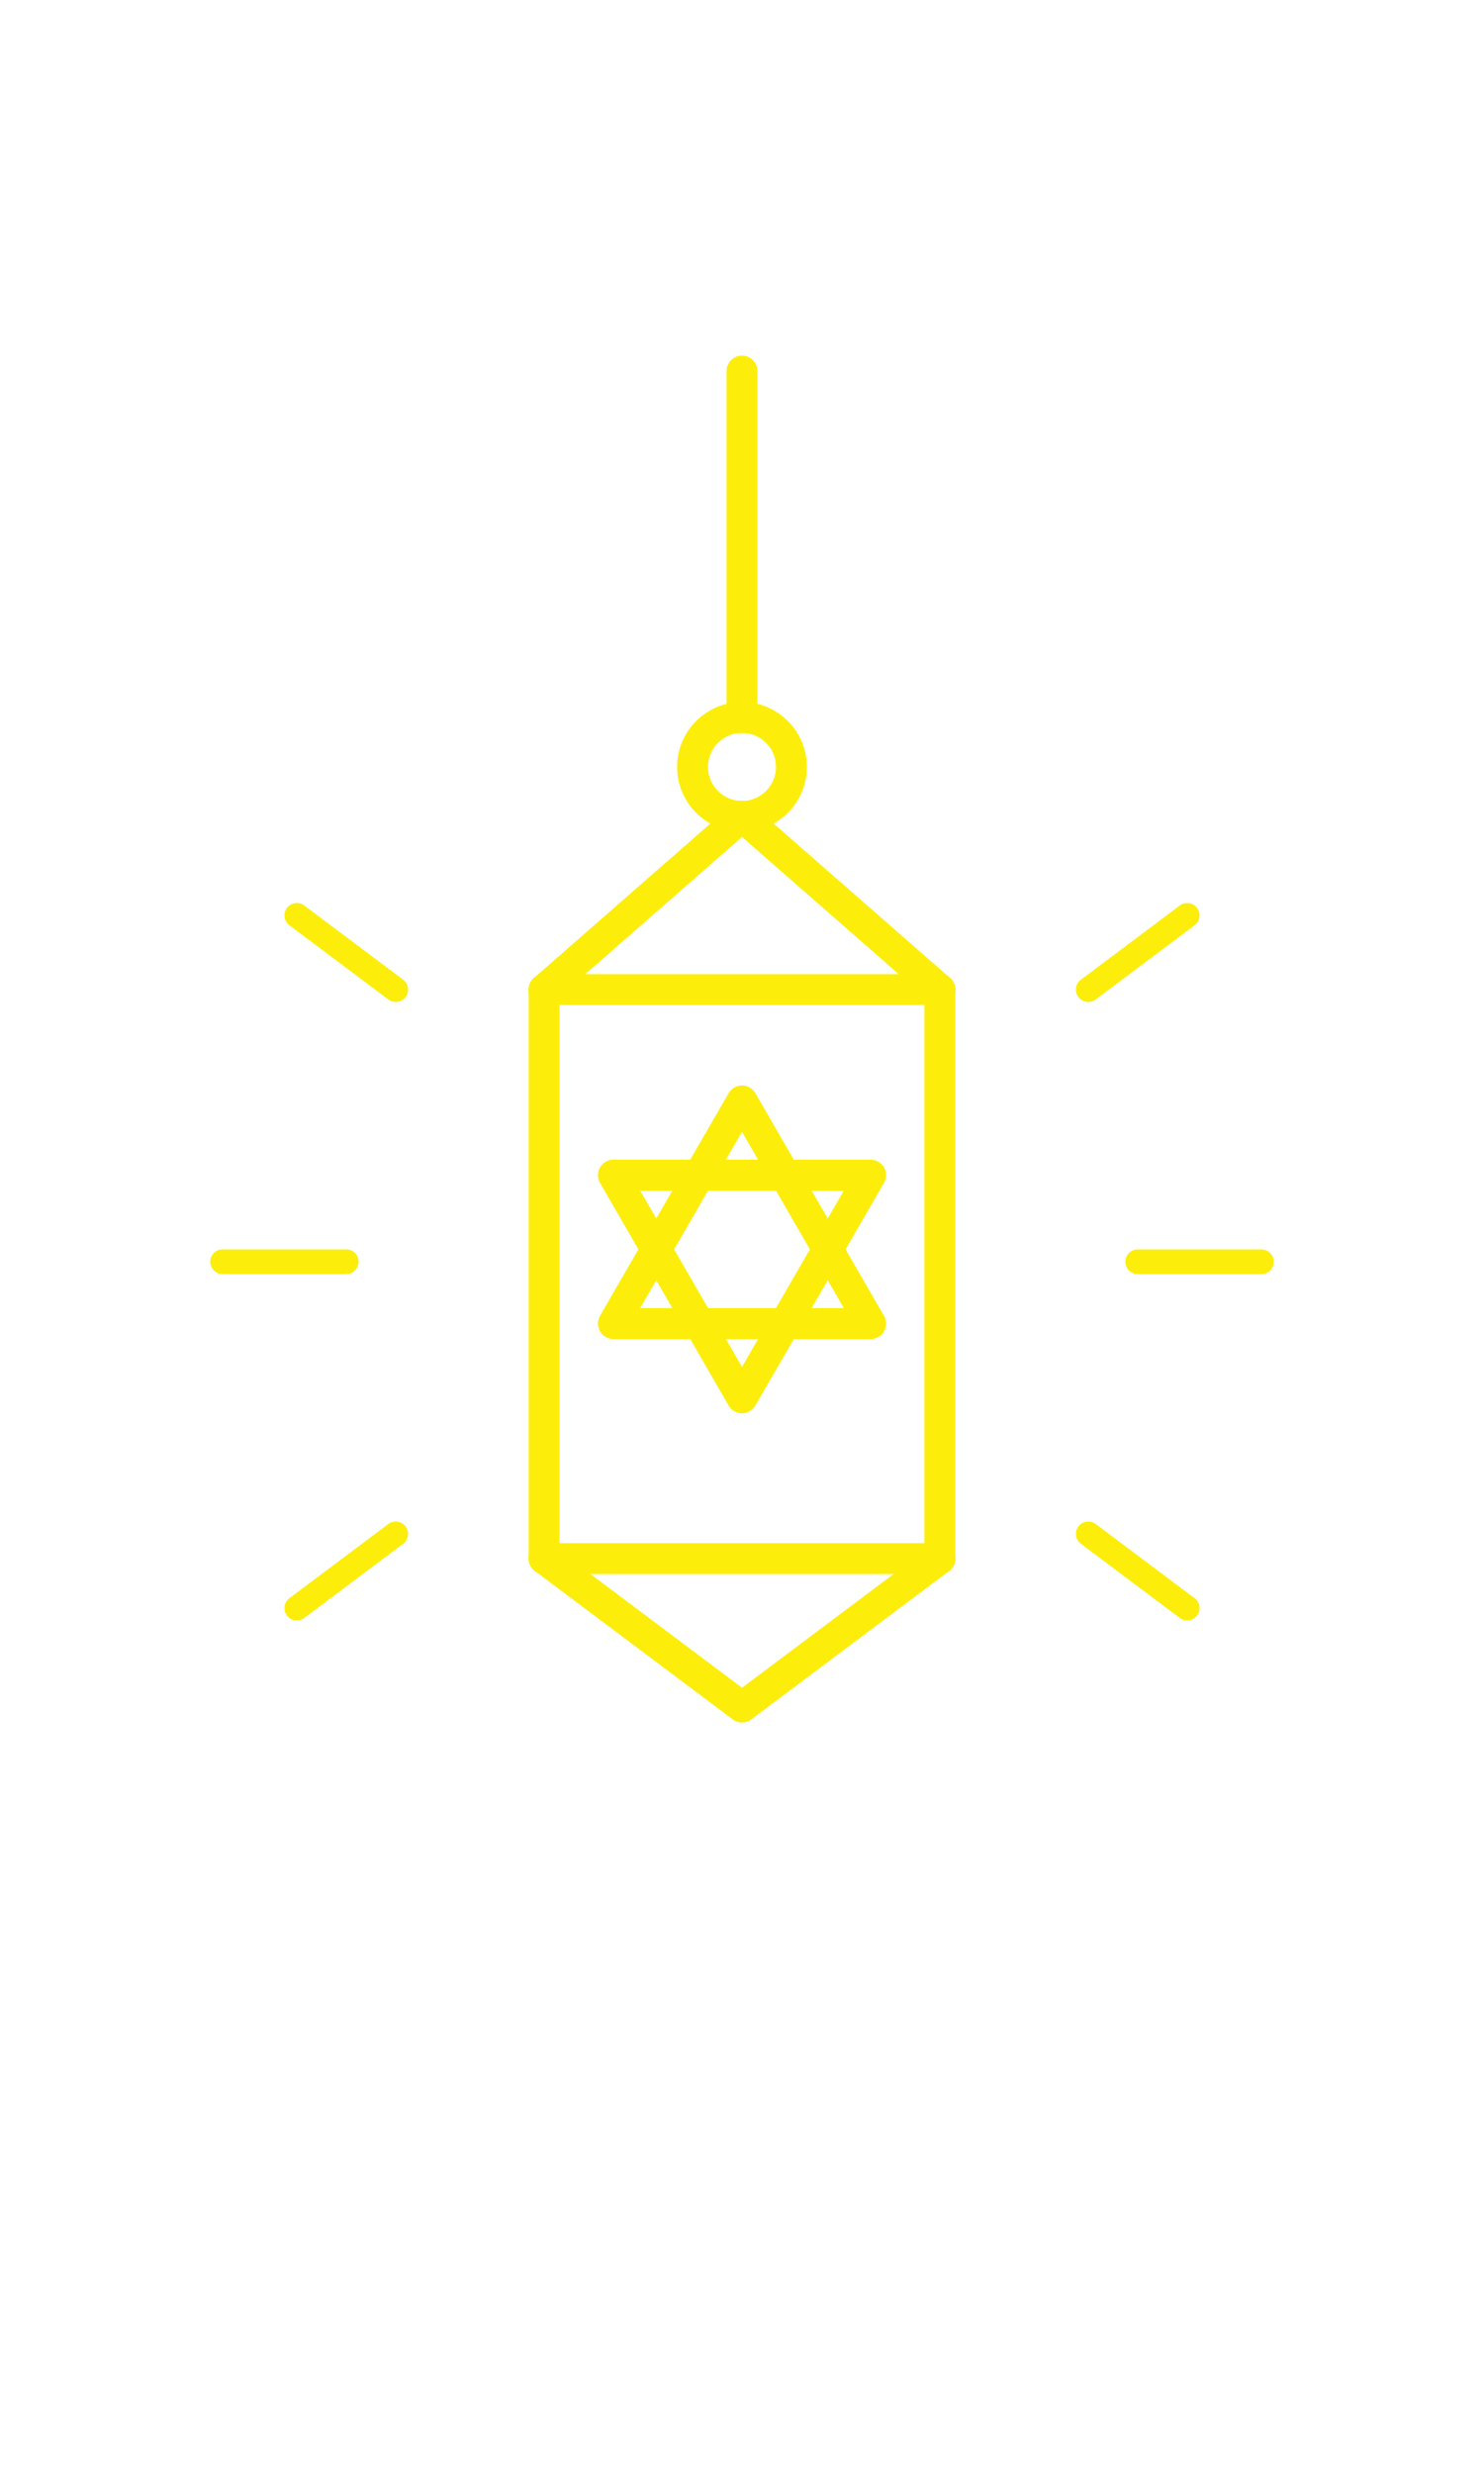
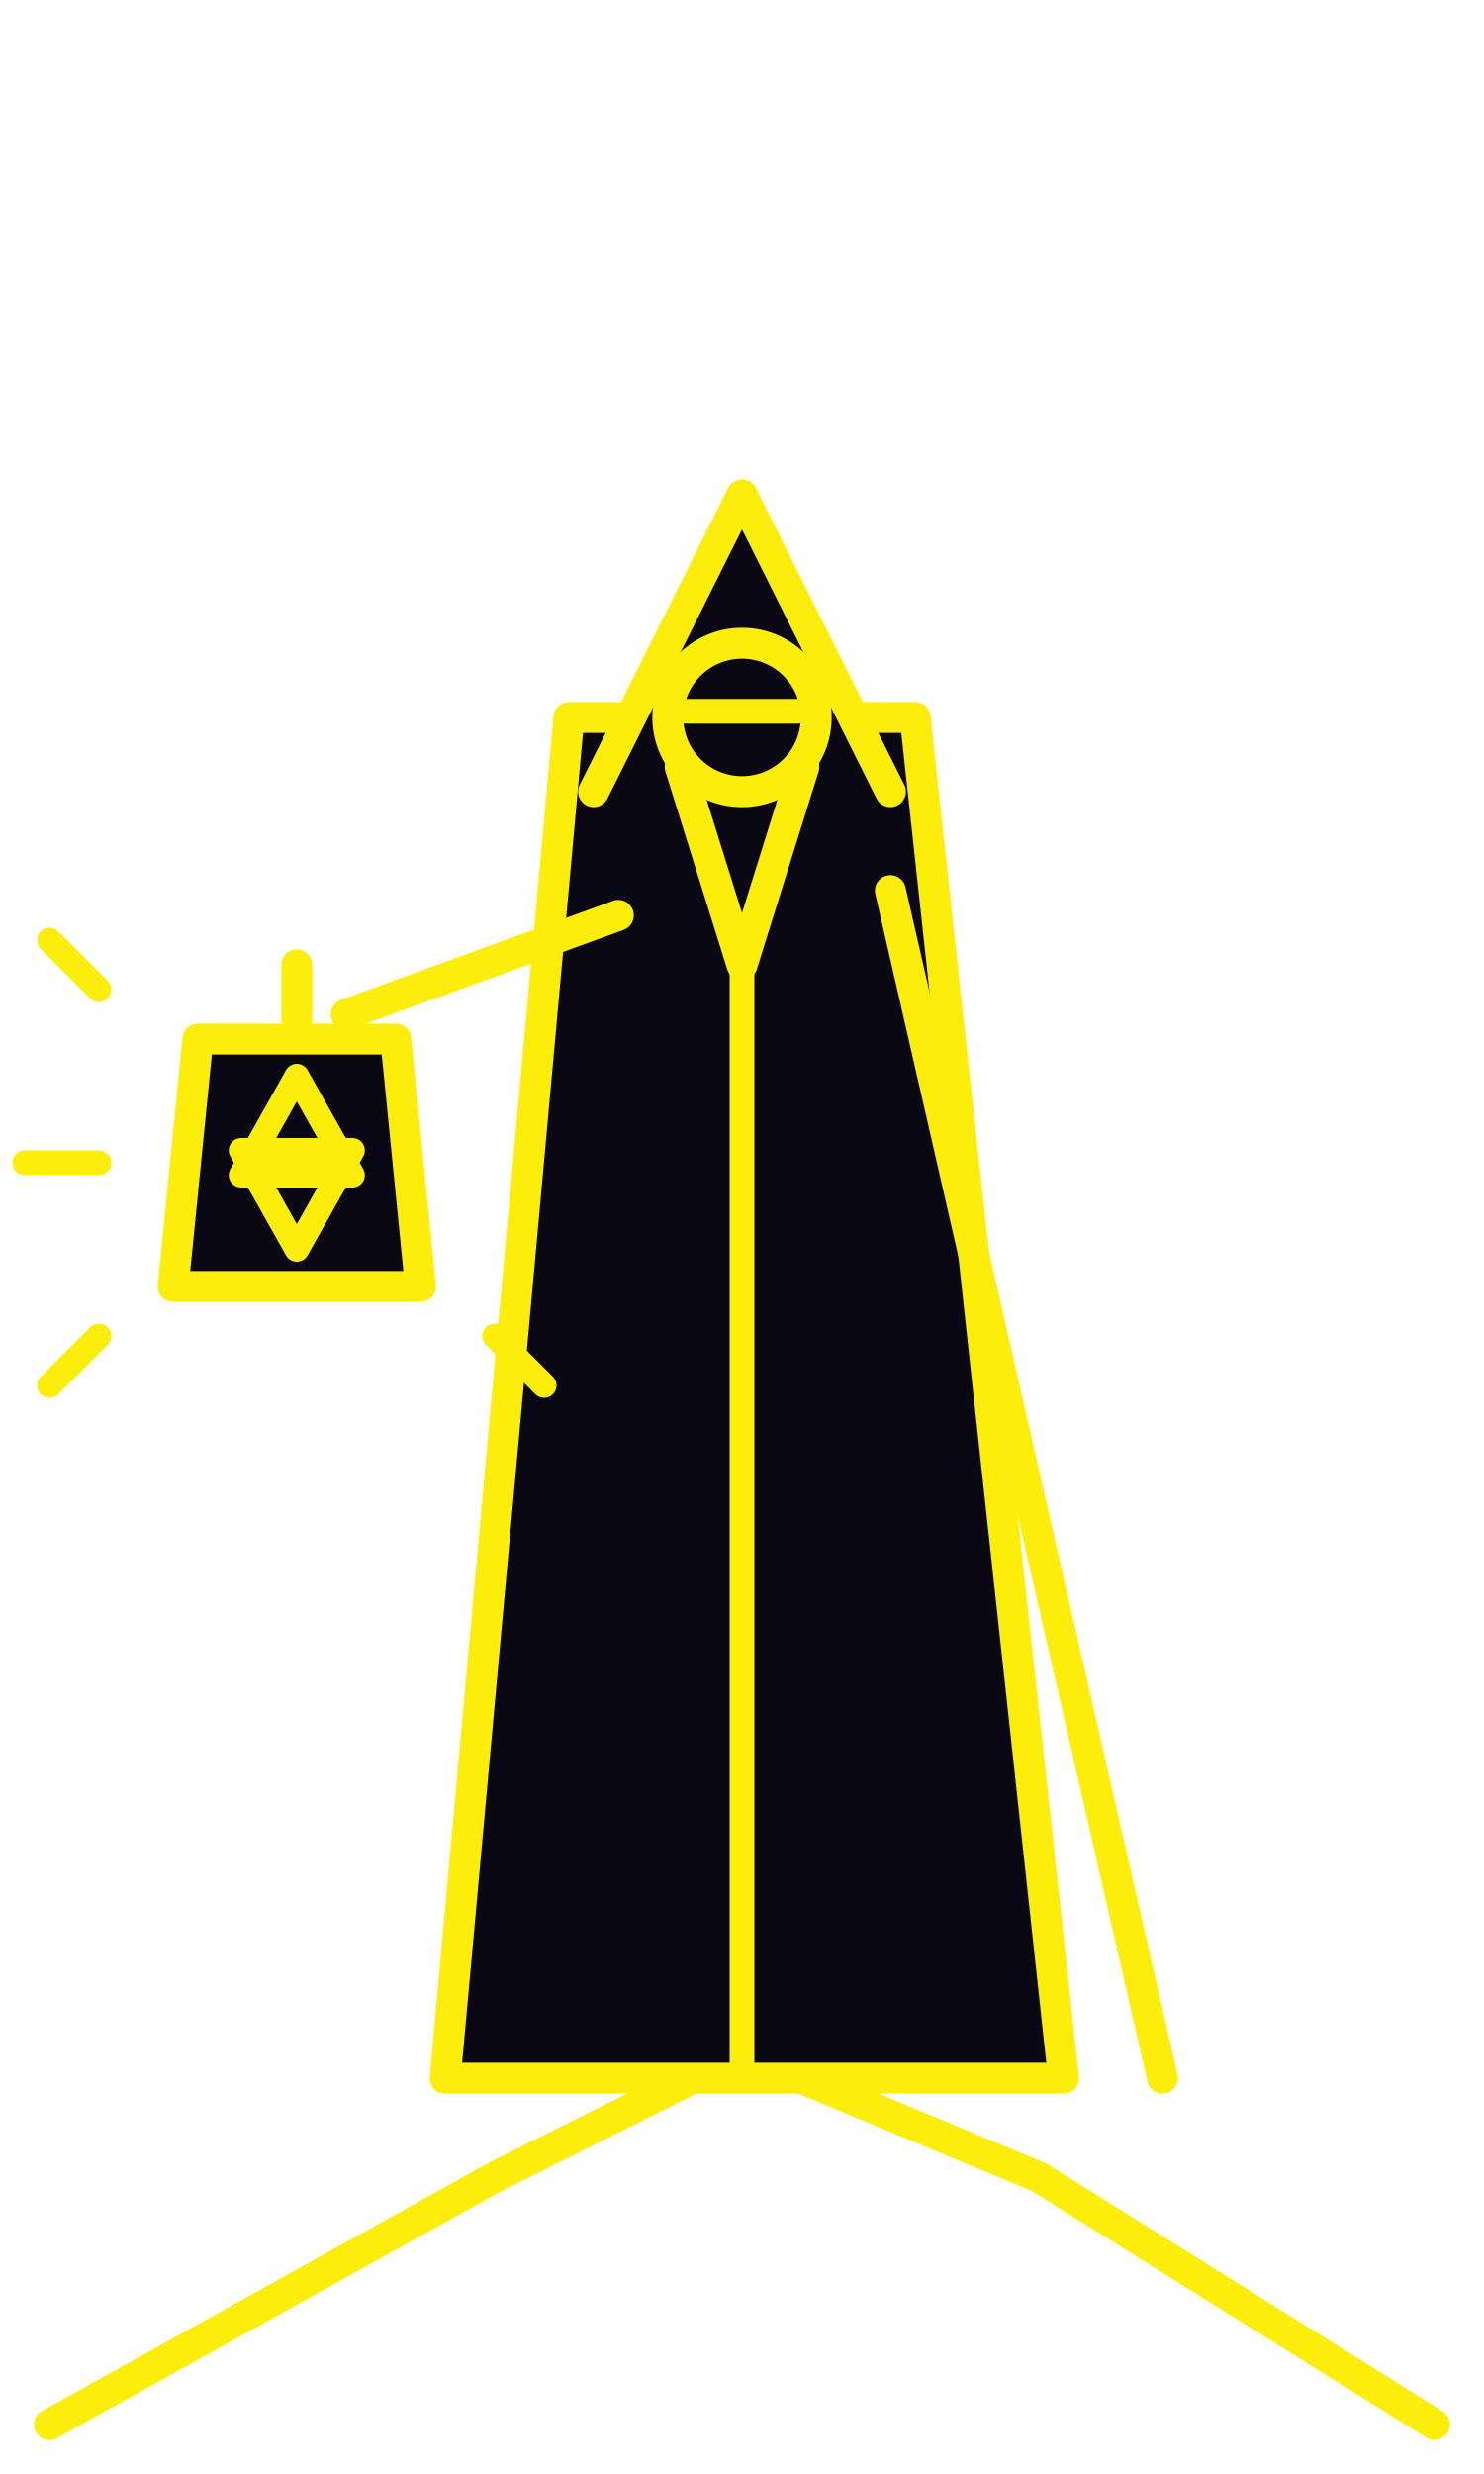
<svg xmlns="http://www.w3.org/2000/svg" viewBox="0 0 120 200" role="img">
  <g fill="none" stroke="#fcee0a" stroke-width="2.5" stroke-linecap="round" stroke-linejoin="round">
-     <path d="M60 30 L60 58" />
-     <circle cx="60" cy="62" r="4" />
-     <path d="M44 80 L60 66 L76 80 Z" />
-     <path d="M44 80 L44 126 L76 126 L76 80" />
-     <path d="M44 126 L60 138 L76 126" />
-     <path d="M60 89 L70.4 107 L49.6 107 Z M60 113 L70.4 95 L49.6 95 Z" />
-     <path d="M28 102 L18 102 M92 102 L102 102 M32 80 L24 74 M88 80 L96 74 M32 124 L24 130 M88 124 L96 130" stroke-width="2" />
+     <path d="M4 196 L40 176 L60 166 L84 176 L116 196" />
+     <path d="M46 58 L74 58 L86 168 L36 168 Z" fill="#0b0816" />
+     <path d="M48 64 L60 40 L72 64" fill="#0b0816" />
+     <circle cx="60" cy="58" r="6" fill="#0b0816" />
+     <path d="M55.5 57.5 L64.5 57.5" stroke-width="2" />
+     <path d="M55 62 L60 78 L65 62" />
+     <path d="M50 74 L28 82" />
+     <path d="M24 78 L24 84 M16 84 L32 84 L34 104 L14 104 Z" fill="#0b0816" />
+     <path d="M24 87 L28.5 95 L19.5 95 Z M24 101 L28.5 93 L19.5 93 Z" stroke-width="2" />
+     <path d="M8 80 L4 76 M8 94 L2 94 M8 108 L4 112 M40 108 L44 112" stroke-width="2" />
+     <path d="M72 72 L94 168" />
+     <path d="M60 78 L60 168" stroke-width="2" />
  </g>
</svg>
